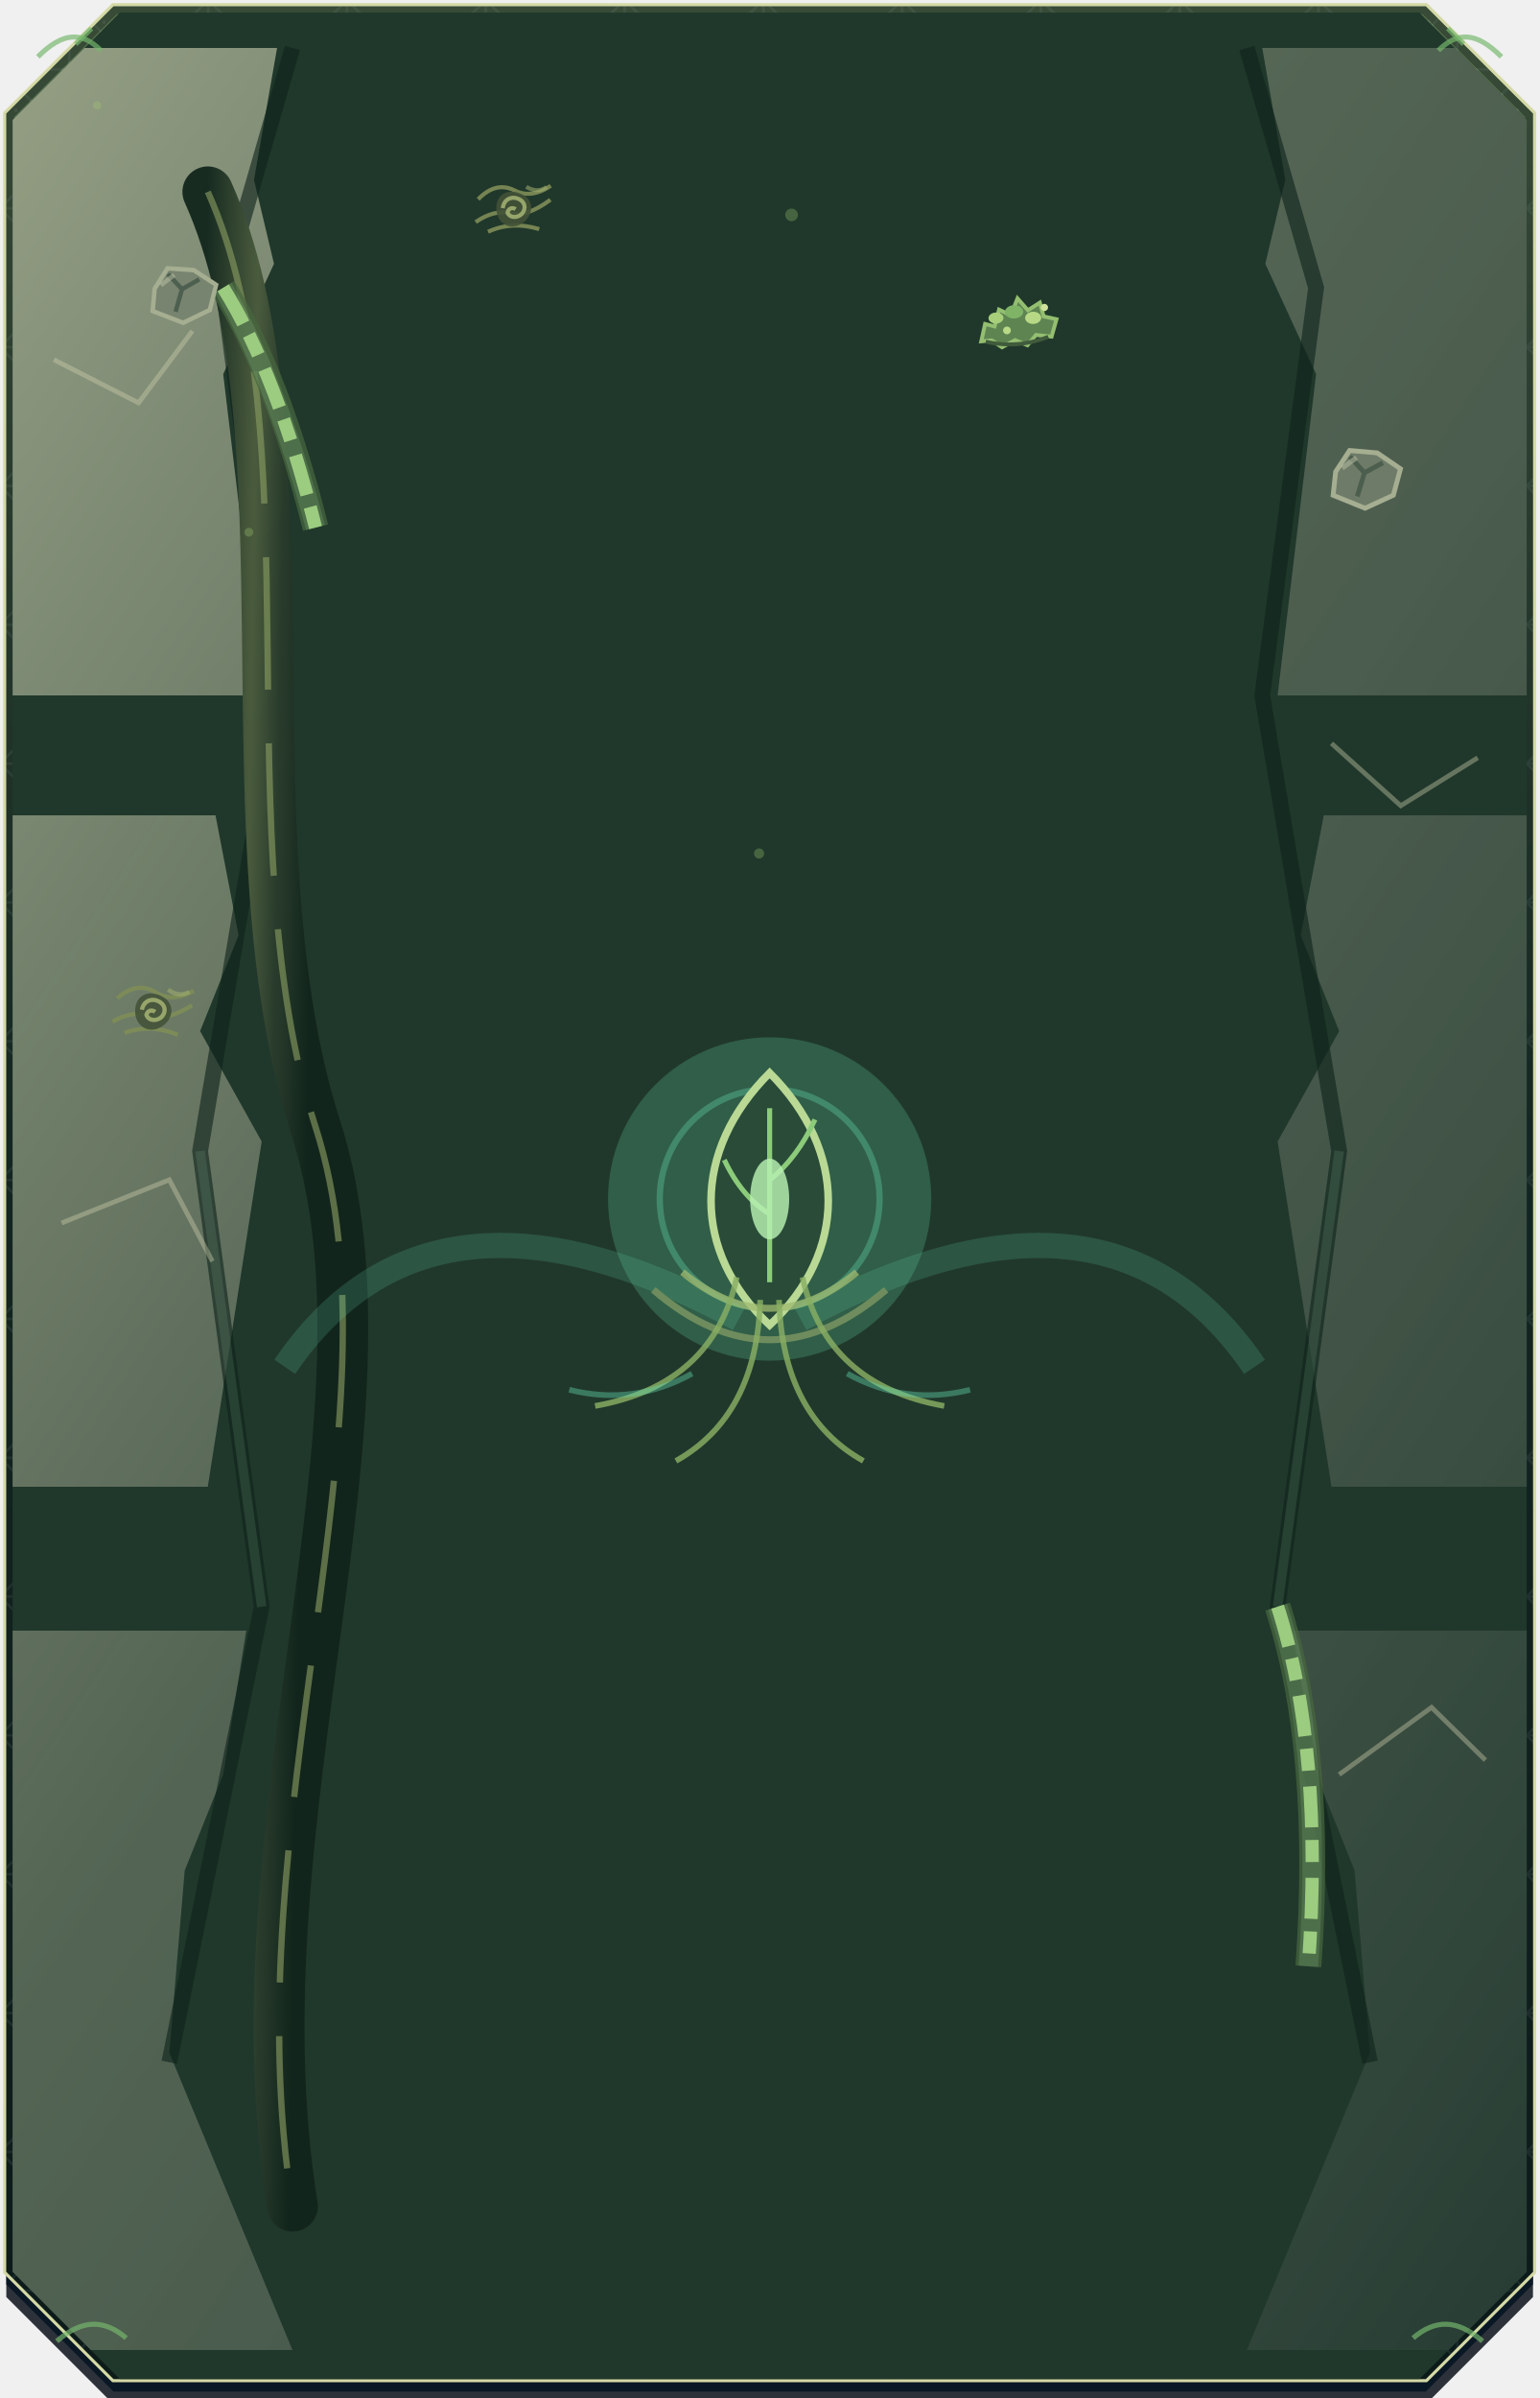
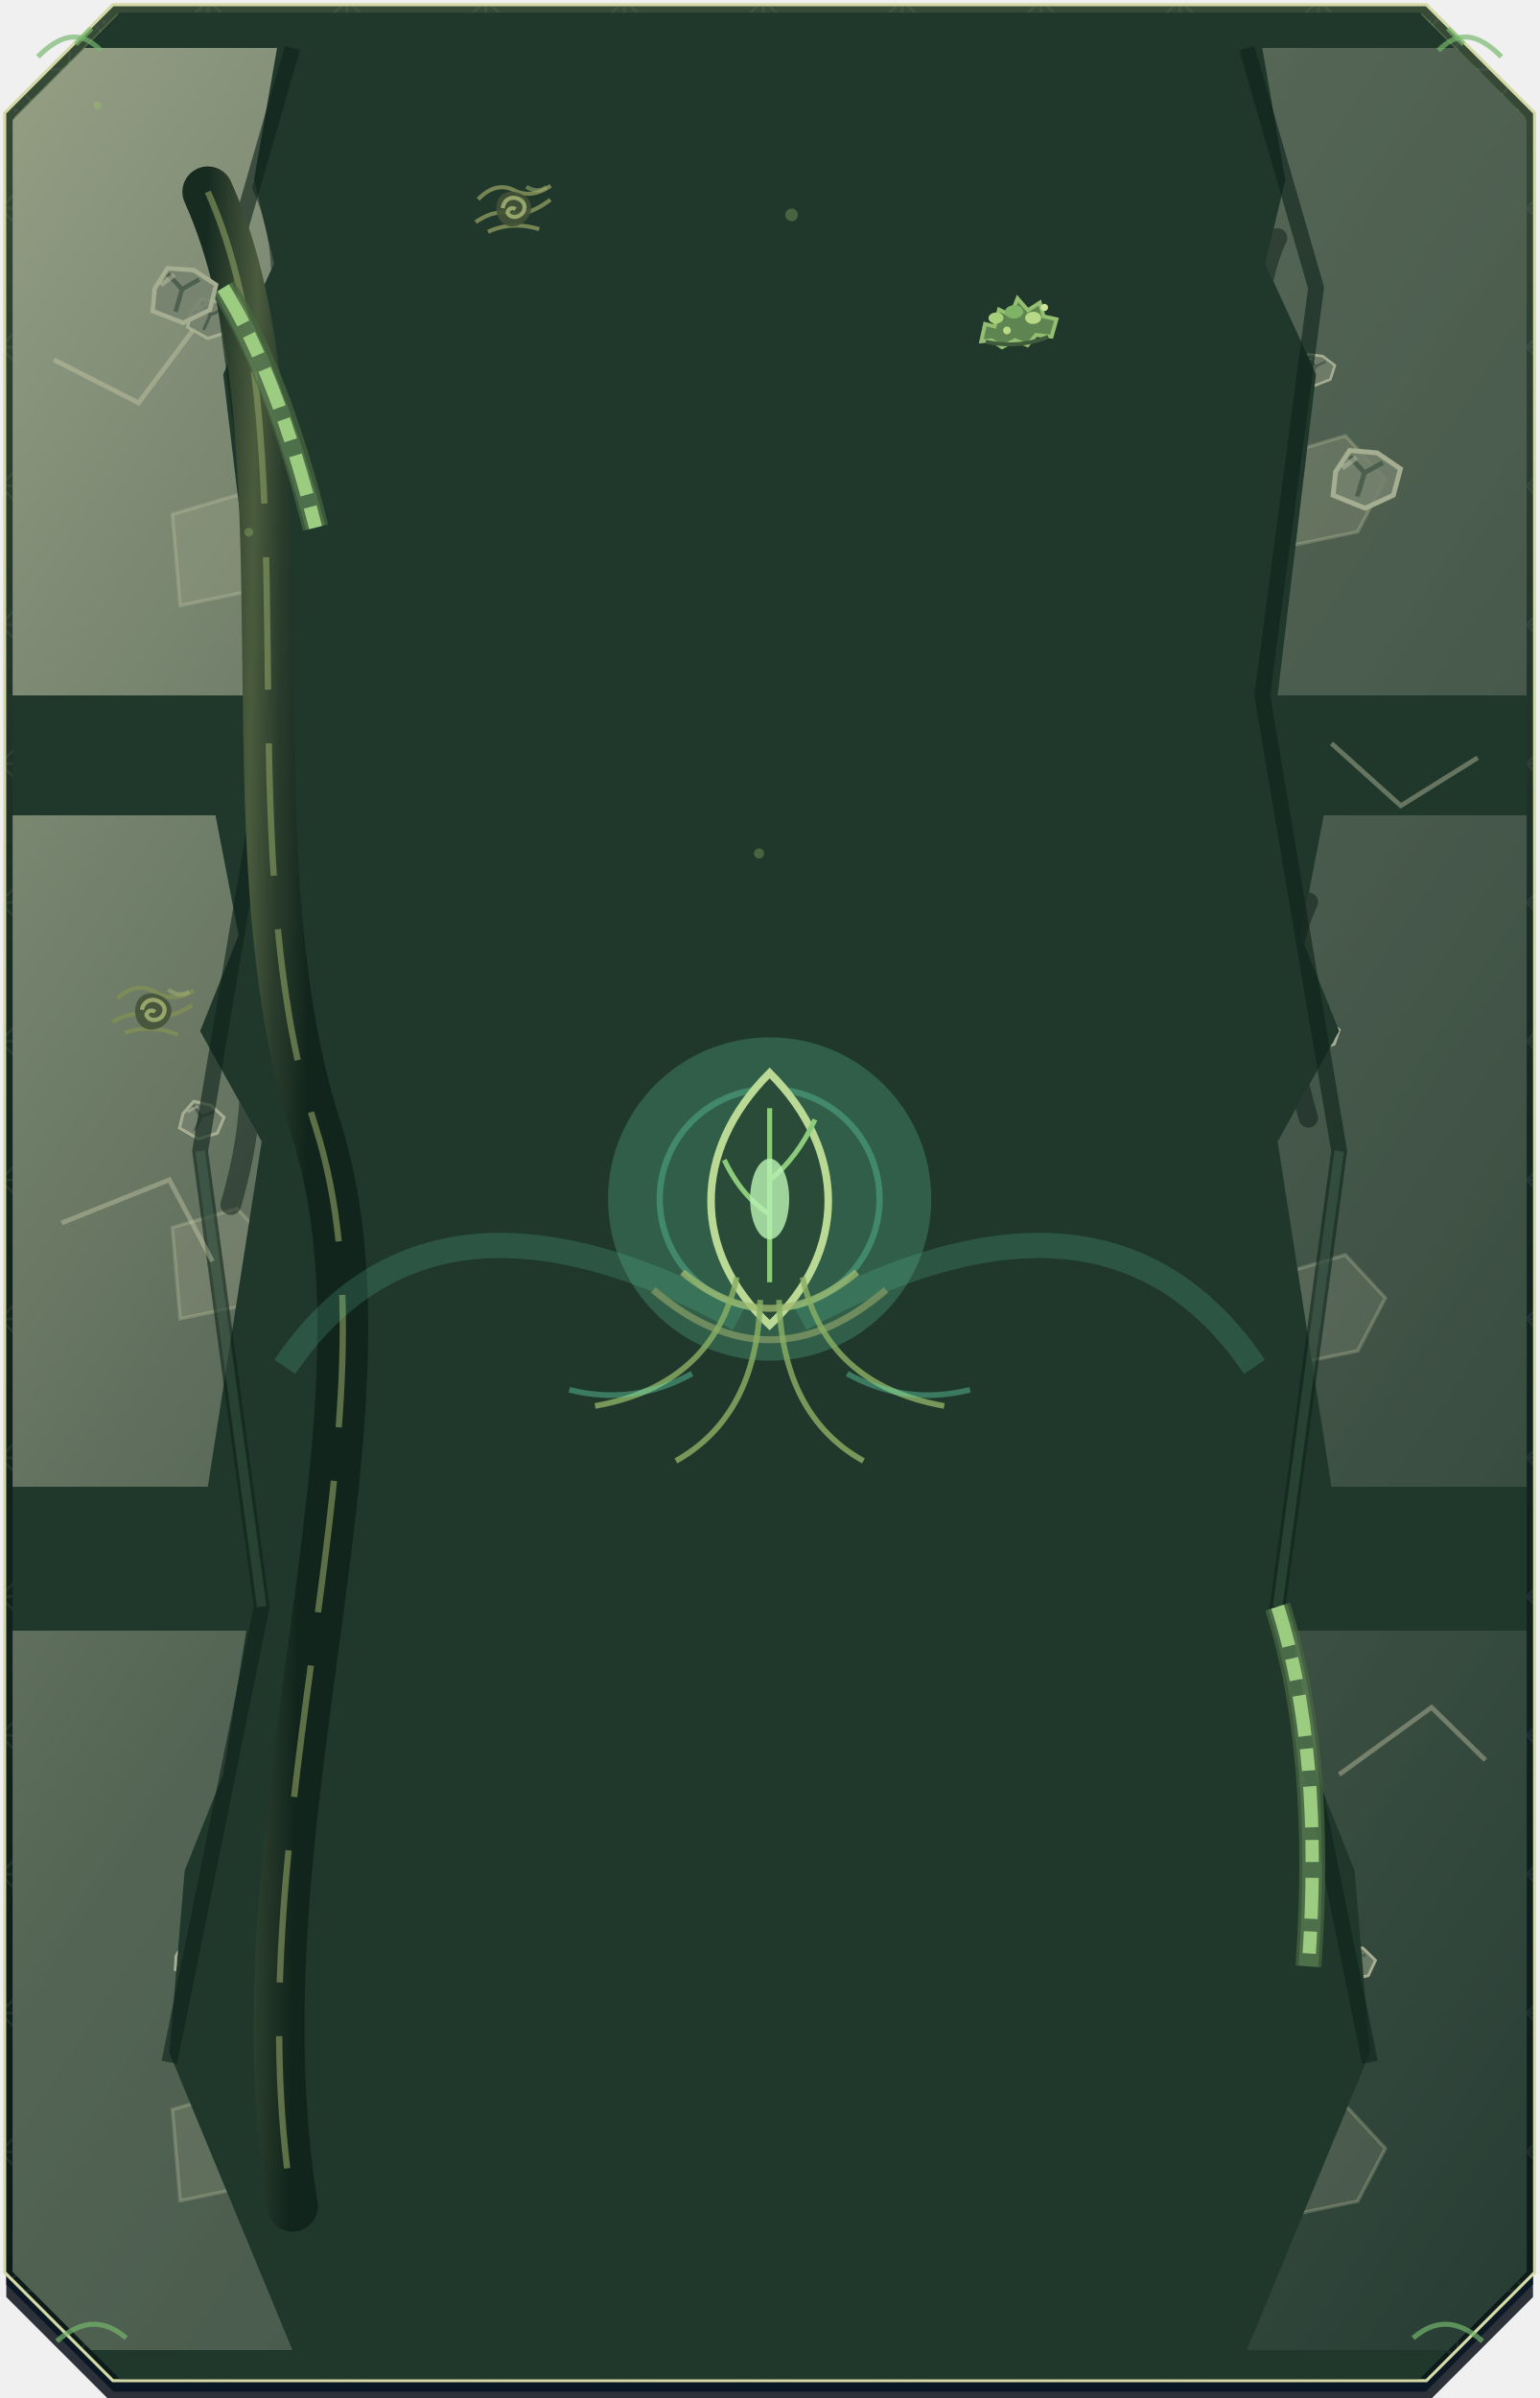
<svg xmlns="http://www.w3.org/2000/svg" width="976" height="1520" viewBox="0 0 488 760" role="img" aria-label="M7 panel normal" data-style="m11-enchanted-forest@0.1.0" data-geometry-shape="chamfered-angular" data-corner-radius="2" data-end-cap-depth="34">
  <defs>
    <linearGradient id="m11-panel-488x760-normal-plate" x1="0" y1="0" x2="0" y2="1">
      <stop offset="0" stop-color="#5C7650" />
      <stop offset=".48" stop-color="#20382B" />
      <stop offset="1" stop-color="#13251E" />
    </linearGradient>
    <linearGradient id="m11-panel-488x760-normal-primary" x1="0" y1="0" x2="0" y2="1">
      <stop offset="0" stop-color="#F1E8C8" />
      <stop offset=".45" stop-color="#66D9B2" />
      <stop offset="1" stop-color="#2A856F" />
    </linearGradient>
    <linearGradient id="m11-panel-488x760-normal-energy" x1="0" y1="0" x2="1" y2="0">
      <stop offset="0" stop-color="#B8E0A5" stop-opacity="0" />
      <stop offset=".5" stop-color="#B8E0A5" stop-opacity=".86" />
      <stop offset="1" stop-color="#B8E0A5" stop-opacity="0" />
    </linearGradient>
    <pattern id="m11-panel-488x760-normal-grain" width="28" height="28" patternUnits="userSpaceOnUse">
      <circle cx="5" cy="7" r=".6" fill="#FFFFFF" fill-opacity=".12" />
      <circle cx="20" cy="15" r=".45" fill="#061321" fill-opacity=".2" />
    </pattern>
    <pattern id="m11-panel-488x760-normal-plate-pattern" width="44" height="44" patternUnits="userSpaceOnUse">
      <path d="M0 22H44M22 0V44M0 22L22 0 44 22 22 44Z" fill="none" stroke="#D8FBFF" stroke-opacity=".12" stroke-width=".8" />
    </pattern>
    <mask id="m11-panel-488x760-normal-mask">
      <path d="M36 2H452L486 36V720L452 754H36L2 720V36Z" fill="white" />
    </mask>
  </defs>
  <g opacity="1">
    <g id="m11-panel-488x760-normal-outer-shadow" data-layer="outer-shadow" transform="translate(0 8)">
      <path d="M36 2H452L486 36V720L452 754H36L2 720V36Z" fill="#020812" opacity=".82" />
    </g>
    <g id="m11-panel-488x760-normal-connected-depth" data-layer="connected-depth" transform="translate(0 4)">
      <path d="M36 2H452L486 36V720L452 754H36L2 720V36Z" fill="#071522" opacity=".9" />
    </g>
    <g id="m11-panel-488x760-normal-outer-frame" data-layer="outer-frame">
      <path d="M36 2H452L486 36V720L452 754H36L2 720V36Z" fill="#071421" stroke="#D4D9A6" stroke-width="2" stroke-linejoin="miter" />
    </g>
    <g id="m11-panel-488x760-normal-inner-plate-fill" data-layer="inner-plate-fill">
      <path d="M36 2H452L486 36V720L452 754H36L2 720V36Z" fill="url(#m11-panel-488x760-normal-plate)" />
    </g>
    <g id="m11-panel-488x760-normal-surface-grain" data-layer="surface-grain" data-material-source="m8-ice-grain" mask="url(#m11-panel-488x760-normal-mask)">
      <rect width="488" height="760" fill="url(#m11-panel-488x760-normal-grain)" />
    </g>
    <g id="m11-panel-488x760-normal-surface-pattern" data-layer="surface-pattern" data-material-source="m8-crystal-facet-pattern" mask="url(#m11-panel-488x760-normal-mask)">
      <rect width="488" height="760" fill="url(#m11-panel-488x760-normal-plate-pattern)" />
    </g>
    <g id="m11-panel-488x760-normal-side-bevel-shade" data-layer="side-bevel-shade" mask="url(#m11-panel-488x760-normal-mask)">
      <path d="M36 2H452L486 36V720L452 754H36L2 720V36Z" fill="none" stroke="#020812" stroke-opacity=".38" stroke-width="5" />
    </g>
    <g id="m11-panel-488x760-normal-top-bevel-highlight" data-layer="top-bevel-highlight" mask="url(#m11-panel-488x760-normal-mask)">
      <path d="M44 8H444" stroke="#FFFFFF" stroke-opacity=".55" stroke-width="3" stroke-linecap="square" />
    </g>
    <g id="m11-panel-488x760-normal-cold-edge-accent" data-layer="cold-edge-accent" data-material-source="m8-cold-edge-accent" mask="url(#m11-panel-488x760-normal-mask)">
      <rect x="34" y="6" width="420" height="8" fill="url(#m11-panel-488x760-normal-energy)" />
    </g>
    <g id="m11-panel-488x760-normal-ornament-decal" data-layer="ornament-decal" data-material-source="m7-ornament-marks" mask="url(#m11-panel-488x760-normal-mask)">
      <path d="M42 747h16M430 747h16" stroke="#E6FCFF" stroke-opacity=".5" stroke-width="2" />
    </g>
    <g id="m8-panel-crystal-focal" data-layer="crystal-focal" data-slot="editable-crystal-focal" aria-label="editable crystal focal">
      <path d="M244 365l12 15-12 15-12-15Z" fill="#A9F7FF" fill-opacity=".42" stroke="#E8FEFF" stroke-width="1.5" />
      <path d="M244 365v30M232 380h24" stroke="#D7FBFF" stroke-opacity=".8" />
      <path d="M244 370l7 10-7 10-7-10Z" fill="#FFFFFF" fill-opacity=".5" />
    </g>
    <g id="m11-panel-material-stack" data-layer="forest-material-stack" data-material-families="weathered-stone,dark-wood,moss-lichen">
      <path d="M38 4H450L484 38V720L450 754H38L4 720V38Z" fill="#20382B" />
    </g>
    <g id="m11-panel-integrated-material-regions" data-layer="forest-integrated-material-regions" data-integration="construction-profile-connected" data-variation-seed="51731" data-density-class="panel" data-cluster-budget="5" data-speckle-budget="4" data-ornament-budget="4" data-profile-stages="4" data-state-contract="stable-living-presence" data-state="normal">
      <defs>
        <linearGradient id="m11-panel-stone-construction-depth" x2="1" y2="1">
          <stop stop-color="#BAC0A1" stop-opacity=".76" />
          <stop offset=".42" stop-color="#697765" stop-opacity=".72" />
          <stop offset="1" stop-color="#263C33" stop-opacity=".92" />
        </linearGradient>
        <linearGradient id="m11-panel-wood-construction-depth" x2=".8" y2=".2">
          <stop stop-color="#172B21" />
          <stop offset=".45" stop-color="#4A5B3D" />
          <stop offset=".7" stop-color="#293C2C" />
          <stop offset="1" stop-color="#12251C" />
        </linearGradient>
      </defs>
      <clipPath id="m11-panel-construction-clip">
        <path d="M38 4H450L484 38V720L450 754H38L4 720V38Z" />
      </clipPath>
+       <defs>
+         <clipPath id="m11-panel-stone-plate-1-clip">
+           <path d="M0 15.2H87.84L80.52 57 86.864 83.6 70.76 118.579 82.96 220.4H0Z" />
+         </clipPath>
+         <clipPath id="m11-panel-stone-plate-2-clip">
+           <path d="M0 258.4H68.32L75.64 296.4 63.44 326.8 82.96 361.779 65.88 471.2H0Z" />
+         </clipPath>
+         <clipPath id="m11-panel-stone-plate-3-clip">
+           <path d="M0 516.8H78.08L70.76 562.4 58.56 592.8 53.68 650.579 92.72 744.8H0Z" />
+         </clipPath>
+         <clipPath id="m11-panel-stone-plate-4-clip">
+           <path d="M488 15.2H400.16L407.48 57 401.136 83.6 417.24 118.579 405.04 220.4H488Z" />
+         </clipPath>
+         <clipPath id="m11-panel-stone-plate-5-clip">
+           <path d="M488 258.4H419.68L412.36 296.4 424.56 326.8 405.04 361.779 422.12 471.2H488Z" />
+         </clipPath>
+         <clipPath id="m11-panel-stone-plate-6-clip">
+           <path d="M488 516.8H409.92L417.24 562.4 429.44 592.8 434.32 650.579 395.28 744.8H488Z" />
+         </clipPath>
+       </defs>
      <g clip-path="url(#m11-panel-construction-clip)">
-         <g data-layer="forest-stone-surface-region" data-material-family="stone" data-construction-profile="structural-plate,fracture-field,contact-occlusion,light-facing-bevel">
+         <g data-layer="forest-stone-surface-region" data-material-family="stone" data-construction-profile="structural-plate,seeded-chip-interior,tonal-bevel-island,contact-darkening,fracture-field,contact-occlusion,light-facing-bevel">
          <path d="M0 15.2H87.84L80.52 57 86.864 83.6 70.76 118.579 82.96 220.4H0ZM0 258.4H68.32L75.64 296.4 63.44 326.8 82.96 361.779 65.88 471.2H0ZM0 516.8H78.08L70.76 562.4 58.56 592.8 53.68 650.579 92.72 744.8H0ZM488 15.2H400.16L407.48 57 401.136 83.6 417.24 118.579 405.04 220.4H488ZM488 258.4H419.68L412.36 296.4 424.56 326.8 405.04 361.779 422.12 471.2H488ZM488 516.8H409.92L417.24 562.4 429.44 592.8 434.32 650.579 395.28 744.8H488Z" fill="url(#m11-panel-stone-construction-depth)" />
+           <g data-layer="forest-stone-plate-interior" data-plate-index="1" data-material-family="stone" data-variation-seed="51731" clip-path="url(#m11-panel-stone-plate-1-clip)">
+             <g data-layer="forest-stone-plate-chip" transform="translate(67.27 101.09) rotate(5)">
+               <g data-layer="forest-stone-chip-cluster" data-material-family="stone" transform="scale(1.424)">
+                 <path d="M-4.8-1.2l2.2-3.1 4.1.5 3.4 2.5-1.2 3.9-4.3 1.8-4.7-2.1Z" fill="#75816E" fill-opacity=".82" stroke="#A6AE91" stroke-width="0.70" />
+                 <path d="M-2.6-3.4l2.1 2.5 2.8-1.4M-.5-.9l-1.2 3.5" fill="none" stroke="#495C4C" stroke-width="0.70" stroke-opacity=".9" />
+                 <path d="M-3.8-1.7l2.2-1.5" stroke="#C0C5A9" stroke-width="0.70" stroke-opacity=".48" />
+               </g>
+             </g>
+             <path data-layer="forest-stone-tonal-bevel-island" d="M54.66 163.01l20.50 -6.08 12.69 13.68 -8.78 16.72 -21.96 4.56Z" fill="#C3C5A3" fill-opacity="0.14" stroke="#D9D9B2" stroke-width="1.1" stroke-opacity="0.25" />
+             <path data-layer="forest-stone-plate-contact-darkening" d="M82.96 59.29q12.20 26.60 0 68.40" fill="none" stroke="#091A15" stroke-width="6.0" stroke-opacity=".48" stroke-linecap="round" />
+           </g>
+           <g data-layer="forest-stone-plate-interior" data-plate-index="2" data-material-family="stone" data-variation-seed="51731" clip-path="url(#m11-panel-stone-plate-2-clip)">
+             <g data-layer="forest-stone-plate-chip" transform="translate(64.31 355.16) rotate(6)">
+               <g data-layer="forest-stone-chip-cluster" data-material-family="stone" transform="scale(1.344)">
+                 <path d="M-4.8-1.2l2.2-3.1 4.1.5 3.4 2.5-1.2 3.9-4.3 1.8-4.7-2.1Z" fill="#75816E" fill-opacity=".82" stroke="#A6AE91" stroke-width="0.70" />
+                 <path d="M-2.6-3.4l2.1 2.5 2.8-1.4M-.5-.9l-1.2 3.5" fill="none" stroke="#495C4C" stroke-width="0.70" stroke-opacity=".9" />
+                 <path d="M-3.8-1.7l2.2-1.5" stroke="#C0C5A9" stroke-width="0.70" stroke-opacity=".48" />
+               </g>
+             </g>
+             <path data-layer="forest-stone-tonal-bevel-island" d="M54.66 389.06l20.50 -6.08 12.69 13.68 -8.78 16.72 -21.96 4.56Z" fill="#C3C5A3" fill-opacity="0.18" stroke="#D9D9B2" stroke-width="1.1" stroke-opacity="0.25" />
+             <path data-layer="forest-stone-plate-contact-darkening" d="M73.20 313.36q12.20 26.60 0 68.40" fill="none" stroke="#091A15" stroke-width="6.6" stroke-opacity=".48" stroke-linecap="round" />
+           </g>
+           <g data-layer="forest-stone-plate-interior" data-plate-index="3" data-material-family="stone" data-variation-seed="51731" clip-path="url(#m11-panel-stone-plate-3-clip)">
+             <g data-layer="forest-stone-plate-chip" transform="translate(61.75 620.88) rotate(-5)">
+               <g data-layer="forest-stone-chip-cluster" data-material-family="stone" transform="scale(1.224)">
+                 <path d="M-4.8-1.2l2.2-3.1 4.1.5 3.4 2.5-1.2 3.9-4.3 1.8-4.7-2.1Z" fill="#75816E" fill-opacity=".82" stroke="#A6AE91" stroke-width="0.70" />
+                 <path d="M-2.6-3.4l2.1 2.5 2.8-1.4M-.5-.9l-1.2 3.5" fill="none" stroke="#495C4C" stroke-width="0.70" stroke-opacity=".9" />
+                 <path d="M-3.8-1.7l2.2-1.5" stroke="#C0C5A9" stroke-width="0.70" stroke-opacity=".48" />
+               </g>
+             </g>
+             <path data-layer="forest-stone-tonal-bevel-island" d="M54.66 668.58l20.50 -6.08 12.69 13.68 -8.78 16.72 -21.96 4.56Z" fill="#C3C5A3" fill-opacity="0.15" stroke="#D9D9B2" stroke-width="1.1" stroke-opacity="0.25" />
+             <path data-layer="forest-stone-plate-contact-darkening" d="M68.32 579.08q12.20 26.60 0 68.40" fill="none" stroke="#091A15" stroke-width="6.3" stroke-opacity=".48" stroke-linecap="round" />
+           </g>
+           <g data-layer="forest-stone-plate-interior" data-plate-index="4" data-material-family="stone" data-variation-seed="51731" clip-path="url(#m11-panel-stone-plate-4-clip)">
+             <g data-layer="forest-stone-plate-chip" transform="translate(417.59 117.20) rotate(1)">
+               <g data-layer="forest-stone-chip-cluster" data-material-family="stone" transform="scale(1.141)">
+                 <path d="M-4.8-1.2l2.2-3.1 4.1.5 3.4 2.5-1.2 3.9-4.3 1.8-4.7-2.1Z" fill="#75816E" fill-opacity=".82" stroke="#A6AE91" stroke-width="0.70" />
+                 <path d="M-2.6-3.4l2.1 2.5 2.8-1.4M-.5-.9l-1.2 3.5" fill="none" stroke="#495C4C" stroke-width="0.70" stroke-opacity=".9" />
+                 <path d="M-3.8-1.7l2.2-1.5" stroke="#C0C5A9" stroke-width="0.70" stroke-opacity=".48" />
+               </g>
+             </g>
+             <path data-layer="forest-stone-tonal-bevel-island" d="M406.02 144.20l20.50 -6.08 12.69 13.68 -8.78 16.72 -21.96 4.56Z" fill="#C3C5A3" fill-opacity="0.20" stroke="#D9D9B2" stroke-width="1.1" stroke-opacity="0.25" />
+             <path data-layer="forest-stone-plate-contact-darkening" d="M405.04 75.40q-12.20 26.60 0 68.40" fill="none" stroke="#091A15" stroke-width="6.1" stroke-opacity=".48" stroke-linecap="round" />
+           </g>
+           <g data-layer="forest-stone-plate-interior" data-plate-index="5" data-material-family="stone" data-variation-seed="51731" clip-path="url(#m11-panel-stone-plate-5-clip)">
+             <g data-layer="forest-stone-plate-chip" transform="translate(418.81 327.72) rotate(2)">
+               <g data-layer="forest-stone-chip-cluster" data-material-family="stone" transform="scale(1.174)">
+                 <path d="M-4.8-1.2l2.2-3.1 4.1.5 3.4 2.5-1.2 3.9-4.3 1.8-4.7-2.1Z" fill="#75816E" fill-opacity=".82" stroke="#A6AE91" stroke-width="0.70" />
+                 <path d="M-2.6-3.4l2.1 2.5 2.8-1.4M-.5-.9l-1.2 3.5" fill="none" stroke="#495C4C" stroke-width="0.70" stroke-opacity=".9" />
+                 <path d="M-3.8-1.7l2.2-1.5" stroke="#C0C5A9" stroke-width="0.70" stroke-opacity=".48" />
+               </g>
+             </g>
+             <path data-layer="forest-stone-tonal-bevel-island" d="M406.02 403.79l20.50 -6.08 12.69 13.68 -8.78 16.72 -21.96 4.56Z" fill="#C3C5A3" fill-opacity="0.16" stroke="#D9D9B2" stroke-width="1.1" stroke-opacity="0.25" />
+             <path data-layer="forest-stone-plate-contact-darkening" d="M414.80 285.92q-12.20 26.60 0 68.40" fill="none" stroke="#091A15" stroke-width="6.1" stroke-opacity=".48" stroke-linecap="round" />
+           </g>
+           <g data-layer="forest-stone-plate-interior" data-plate-index="6" data-material-family="stone" data-variation-seed="51731" clip-path="url(#m11-panel-stone-plate-6-clip)">
+             <g data-layer="forest-stone-plate-chip" transform="translate(429.53 622.08) rotate(8)">
+               <g data-layer="forest-stone-chip-cluster" data-material-family="stone" transform="scale(1.298)">
+                 <path d="M-4.8-1.2l2.2-3.1 4.1.5 3.4 2.5-1.2 3.9-4.3 1.8-4.7-2.1Z" fill="#75816E" fill-opacity=".82" stroke="#A6AE91" stroke-width="0.70" />
+                 <path d="M-2.6-3.4l2.1 2.5 2.8-1.4M-.5-.9l-1.2 3.5" fill="none" stroke="#495C4C" stroke-width="0.70" stroke-opacity=".9" />
+                 <path d="M-3.8-1.7l2.2-1.5" stroke="#C0C5A9" stroke-width="0.70" stroke-opacity=".48" />
+               </g>
+             </g>
+             <path data-layer="forest-stone-tonal-bevel-island" d="M406.02 673.29l20.50 -6.08 12.69 13.68 -8.78 16.72 -21.96 4.56Z" fill="#C3C5A3" fill-opacity="0.18" stroke="#D9D9B2" stroke-width="1.1" stroke-opacity="0.25" />
+             <path data-layer="forest-stone-plate-contact-darkening" d="M419.68 580.28q-12.20 26.60 0 68.40" fill="none" stroke="#091A15" stroke-width="6.0" stroke-opacity=".48" stroke-linecap="round" />
+           </g>
          <path data-layer="forest-stone-contact-occlusion" d="M92.72 15.2L70.76 91.2 87.84 220.4 63.44 364.8 82.96 509.2 53.68 653.6M395.28 15.2L417.24 91.2 400.16 220.4 424.56 364.8 405.04 509.2 434.32 653.6" fill="none" stroke="#10241C" stroke-width="5" stroke-opacity=".62" />
          <path data-layer="forest-stone-fracture-field" d="M17.08 114l26.84 13.68 17.08-22.8M19.52 387.6l34.16-13.68 13.664 25.84M422.12 235.6l21.96 19.76 24.4-15.2M424.56 562.4l29.28-21.28 17.08 16.72" fill="none" stroke="#D0D1AE" stroke-width="1.5" stroke-opacity="0.40" />
          <path data-layer="forest-stone-light-facing-bevel" d="M0 0H92.72M395.28 0H488" stroke="#D9D9B2" stroke-width="2.2" stroke-opacity="0.38" />
        </g>
        <g data-layer="forest-wood-surface-region" data-material-family="wood" data-growth-vector="vertical-canopy" data-construction-profile="growth-vector-body,tapered-relief,anchored-knot,masked-termination">
          <path data-layer="forest-wood-growth-body" d="M65.88 60.8C100.04 136.8 70.76 266 100.04 357.2S73.2 577.6 92.72 699.2MM422.12 60.8C387.96 136.8 417.24 266 387.96 357.2S414.8 577.6 395.28 699.2" fill="none" stroke="url(#m11-panel-wood-construction-depth)" stroke-width="16.1" stroke-linecap="round" />
          <path data-layer="forest-wood-relief-bands" d="M65.88 60.8C100.04 136.8 70.76 266 100.04 357.2S73.2 577.6 92.72 699.2MM422.12 60.8C387.96 136.8 417.24 266 387.96 357.2S414.8 577.6 395.28 699.2" fill="none" stroke="#8A9C61" stroke-width="2" stroke-opacity="0.62" stroke-dasharray="42 17" />
        </g>
        <g data-layer="forest-moss-surface-region" data-material-family="moss" data-substrate="stone-wood-damp-seam" data-construction-profile="anchored-substrate,irregular-transition,receiver-tint">
          <path data-layer="forest-moss-substrate" d="M70.76 91.2Q87.84 118.579 100.04 167.2M405.04 509.2Q419.68 554.8 414.8 623.2" fill="none" stroke="#47673F" stroke-width="8.2" stroke-opacity=".72" />
          <path data-layer="forest-moss-coverage-transition" d="M70.76 91.2Q87.84 118.579 100.04 167.2M405.04 509.2Q419.68 554.8 414.8 623.2" fill="none" stroke="#98C676" stroke-width="4.2" stroke-dasharray="13 4 7 5" />
        </g>
        <g data-layer="forest-living-light-surface-response" data-material-family="living-light" data-light-response="focal-to-stone-wood-moss-receivers" data-receiver-opacity="0.18">
          <path data-layer="forest-wood-light-receiver" d="M234.24 418Q136.64 364.8 90.28 433.2M253.76 418Q351.36 364.8 397.72 433.2" fill="none" stroke="#66D9B2" stroke-width="8.0" stroke-opacity="0.18" />
          <path data-layer="forest-moss-light-receiver" d="M70.76 91.2Q87.84 121.6 100.04 167.2M405.04 509.2Q419.68 554.8 414.8 623.2" fill="none" stroke="#B8F0B2" stroke-width="6.2" stroke-opacity="0.14" />
          <path data-layer="forest-stone-light-receiver" d="M63.44 364.8L82.96 509.2M424.56 364.8L405.04 509.2" stroke="#A9E7BE" stroke-width="3" stroke-opacity="0.12" />
        </g>
      </g>
    </g>
    <g id="m11-panel-authored-material-clusters" data-layer="forest-authored-material-clusters" data-material-families="stone,wood,moss" data-variation-seed="51731" data-cluster-count="5" data-cluster-scale="component" data-placement="construction-anchor-budgeted">
      <clipPath id="m11-panel-cluster-clip">
        <path d="M38 4H450L484 38V720L450 754H38L4 720V38Z" />
      </clipPath>
      <g clip-path="url(#m11-panel-cluster-clip)">
        <g data-layer="forest-authored-cluster" data-cluster-kind="stone-chip" transform="translate(58.8 93.4) rotate(-3)">
          <g data-layer="forest-stone-chip-cluster" data-material-family="stone" transform="scale(2.012)">
            <path d="M-4.8-1.2l2.2-3.1 4.1.5 3.4 2.5-1.2 3.9-4.3 1.8-4.7-2.1Z" fill="#75816E" fill-opacity=".82" stroke="#A6AE91" stroke-width="0.70" />
            <path d="M-2.6-3.4l2.1 2.5 2.8-1.4M-.5-.9l-1.2 3.5" fill="none" stroke="#495C4C" stroke-width="0.70" stroke-opacity=".9" />
            <path d="M-3.8-1.7l2.2-1.5" stroke="#C0C5A9" stroke-width="0.70" stroke-opacity=".48" />
          </g>
        </g>
        <g data-layer="forest-authored-cluster" data-cluster-kind="wood-knot" transform="translate(162.7 65.0) rotate(-1)">
          <g data-layer="forest-wood-knot-cluster" data-material-family="wood" transform="scale(1.846)">
            <path d="M-6.5 2.8q3.2-2.1 5.8-1.4 2.9.8 7.1-2.2M-6-1.1q3.1-3.1 6.3-1.4 2.8 1.5 6.2-.7M-4.4 4.5q4.1-1.8 8.8-.3" fill="none" stroke="#7F8D57" stroke-width="0.70" stroke-opacity=".9" />
            <path d="M-2.9.7c-.1-2.7 2.2-3.7 4.5-2.5 2 1 1.9 3.5.1 4.8-2.1 1.6-4.5.2-4.6-2.3Z" fill="#435238" fill-opacity=".9" />
            <path d="M-1.8.5c.2-1.6 1.7-2.2 3-1.4 1.1.7.9 2.1-.1 2.7-.9.5-1.8.2-2.1-.5.1-.7.8-1 1.4-.6" fill="none" stroke="#A0AE70" stroke-width="0.70" stroke-opacity=".9" />
            <path d="M2.3-3.1q1.9 1.2 3.5.1" fill="none" stroke="#A0AE70" stroke-width="0.70" stroke-opacity=".55" />
          </g>
        </g>
        <g data-layer="forest-authored-cluster" data-cluster-kind="moss-lichen" transform="translate(322.3 101.8) rotate(-2)">
          <g data-layer="forest-moss-lichen-cluster" data-material-family="moss" transform="scale(1.758)">
            <path d="M-6.5 3.4l.8-3.1 1.7.5.9-3 2.1 1.1 1.3-3 1.8 2.2 2.2-1.3.6 2.5 2.3.6-1 3.1-2.8-.4-1.6 1.8-2.2-1-2.4 1.2-1.8-1.3Z" fill="#668E58" fill-opacity=".88" stroke="#94BF70" stroke-width="0.70" />
            <ellipse cx="-3.7" cy="-.7" rx="1.35" ry="1" fill="#A8CF79" />
            <ellipse cx="-.4" cy="-1.7" rx="1.65" ry="1.2" fill="#7FB467" />
            <ellipse cx="3" cy="-.5" rx="1.45" ry="1.1" fill="#B7D985" />
            <circle cx="5.1" cy="-2.3" r=".65" fill="#D0E39A" />
            <circle cx="-1.8" cy="1.6" r=".7" fill="#B8D986" />
            <path d="M-5.7 3.5q5.8 1.5 11.3-.5" fill="none" stroke="#405B3C" stroke-width="0.70" />
          </g>
        </g>
        <g data-layer="forest-authored-cluster" data-cluster-kind="stone-chip" transform="translate(433.7 151.7) rotate(-2)">
          <g data-layer="forest-stone-chip-cluster" data-material-family="stone" transform="scale(2.121)">
            <path d="M-4.8-1.2l2.2-3.1 4.1.5 3.4 2.5-1.2 3.9-4.3 1.8-4.7-2.1Z" fill="#75816E" fill-opacity=".82" stroke="#A6AE91" stroke-width="0.72" />
            <path d="M-2.6-3.4l2.1 2.5 2.8-1.4M-.5-.9l-1.2 3.5" fill="none" stroke="#495C4C" stroke-width="0.72" stroke-opacity=".9" />
            <path d="M-3.8-1.7l2.2-1.5" stroke="#C0C5A9" stroke-width="0.72" stroke-opacity=".48" />
          </g>
        </g>
        <g data-layer="forest-authored-cluster" data-cluster-kind="wood-knot" transform="translate(48.5 319.3) rotate(4)">
          <g data-layer="forest-wood-knot-cluster" data-material-family="wood" transform="scale(1.922)">
            <path d="M-6.5 2.8q3.2-2.1 5.8-1.4 2.9.8 7.1-2.2M-6-1.1q3.1-3.1 6.3-1.4 2.8 1.5 6.2-.7M-4.4 4.5q4.1-1.8 8.8-.3" fill="none" stroke="#7F8D57" stroke-width="0.70" stroke-opacity=".9" />
            <path d="M-2.9.7c-.1-2.7 2.2-3.7 4.5-2.5 2 1 1.9 3.5.1 4.8-2.1 1.6-4.5.2-4.6-2.3Z" fill="#435238" fill-opacity=".9" />
            <path d="M-1.8.5c.2-1.6 1.7-2.2 3-1.4 1.1.7.9 2.1-.1 2.7-.9.5-1.8.2-2.1-.5.1-.7.8-1 1.4-.6" fill="none" stroke="#A0AE70" stroke-width="0.70" stroke-opacity=".9" />
            <path d="M2.3-3.1q1.9 1.2 3.5.1" fill="none" stroke="#A0AE70" stroke-width="0.70" stroke-opacity=".55" />
          </g>
        </g>
      </g>
    </g>
    <g id="m11-panel-moss-variation" data-layer="forest-variation" data-variation-seed="51731" data-variation-baseline="false" data-speckle-count="4" fill="#A6CC72" fill-opacity=".3">
      <circle cx="250.95" cy="68.10" r="2.0" />
      <circle cx="240.65" cy="270.49" r="1.6" />
      <circle cx="30.82" cy="33.40" r="1.3" />
      <circle cx="78.87" cy="168.68" r="1.4" />
    </g>
    <g id="m11-panel-leaf-vine-ornament" data-layer="forest-ornament" data-ornament="leaf-vine" data-ornament-count="4" fill="none" stroke="#76B86D" stroke-opacity=".68" stroke-width="1.6">
      <path d="M12 18c8-8 14-8 20-2M476 18c-8-8-14-8-20-2" />
      <path d="M24 14l5-5M464 14l-5-5" />
      <path d="M18 742c8-7 15-7 22-1M470 742c-8-7-15-7-22-1" />
    </g>
    <g id="m11-panel-luminous-seed" data-layer="luminous-seed-focal" data-focal="m11-luminous-seed" data-focal-state="normal" data-state-contract="stable-living-presence" data-emitter-opacity="0.24" data-halo-opacity=".40" data-halo-extent-ratio=".12">
      <circle cx="244" cy="380" r="51.24" fill="#65D5A4" fill-opacity="0.24" />
      <circle cx="244" cy="380" r="34.843" fill="none" stroke="#66D9B2" stroke-width="2" stroke-opacity="0.34" />
      <path d="M244 340.033C268.78 364.812 268.78 396.786 244 419.967C219.22 396.786 219.22 364.812 244 340.033Z" fill="#294B38" stroke="#B9D995" stroke-width="2.4" />
      <path d="M244 351.224V406.378M244 374.005q8.921-7.194 14.372-19.184M244 384.796q-8.921-5.595-14.372-17.186" fill="none" stroke="#8CCB7A" stroke-width="1.6" />
      <ellipse cx="244" cy="380" rx="6.195" ry="12.79" fill="#B8F0B2" fill-opacity="0.82" />
    </g>
    <g id="m11-panel-seed-support" data-layer="forest-focal-support" data-focal-depth="woven-root-cradle" fill="none" stroke="#6E8C5D" stroke-width="2.2">
      <path d="M207.107 408.776Q244 440.463 280.893 408.776" />
      <path d="M216.33 403.181Q244 426.116 271.67 403.181" stroke="#A0B96F" stroke-opacity=".75" />
    </g>
    <g id="m11-panel-seed-roots" data-layer="forest-focal-roots" data-focal-depth="seed-support-roots" fill="none" stroke="#89AE63" stroke-opacity=".82" stroke-width="1.8">
      <path d="M233.593 404.78Q226.066 438.926 188.661 445.587M254.407 404.78Q261.934 438.926 299.339 445.587M241.026 411.974Q239.901 448.662 214.281 463.009M246.974 411.974Q248.099 448.662 273.719 463.009" />
      <path data-layer="forest-focal-light-interaction" d="M219.405 435.339Q200.958 445.587 180.462 440.463M268.595 435.339Q287.042 445.587 307.538 440.463" stroke="#66D9B2" stroke-opacity="0.40" />
    </g>
    <g id="m11-enchanted-forest-panel-content" data-layer="content" data-slot="editable-panel-content" data-safe-x="48" data-safe-y="8" data-safe-width="392" data-safe-height="742" />
  </g>
</svg>
